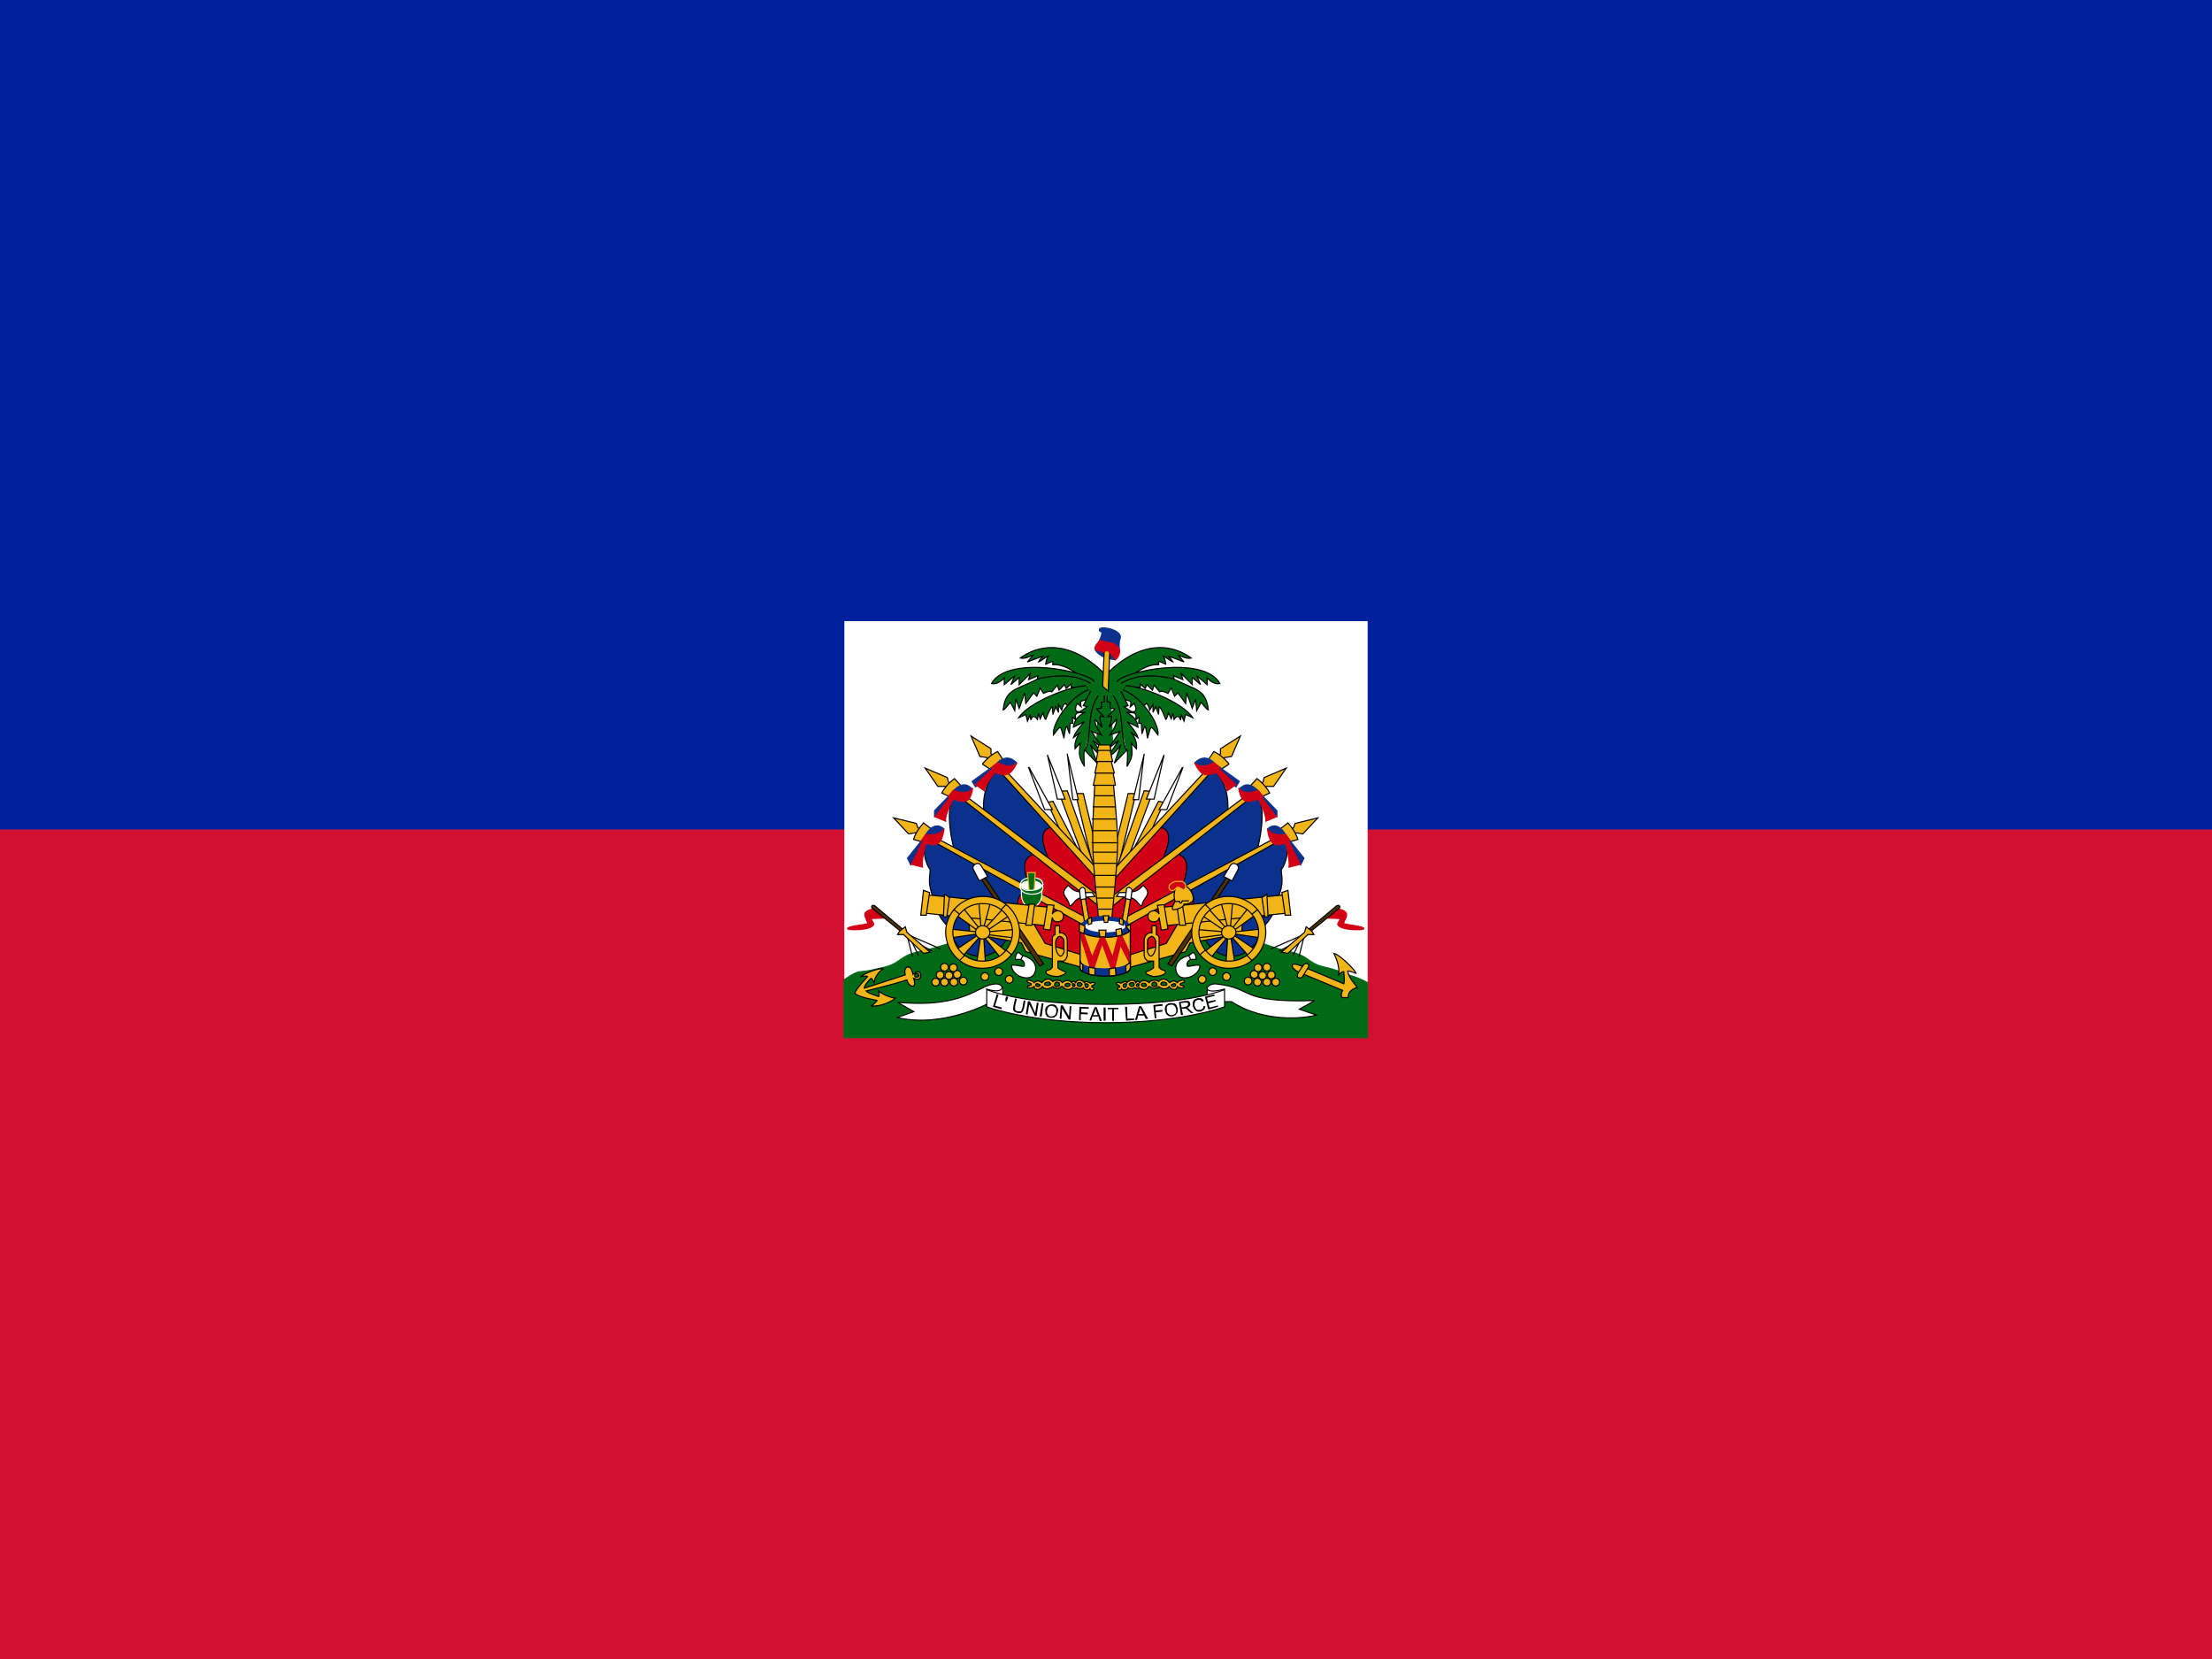
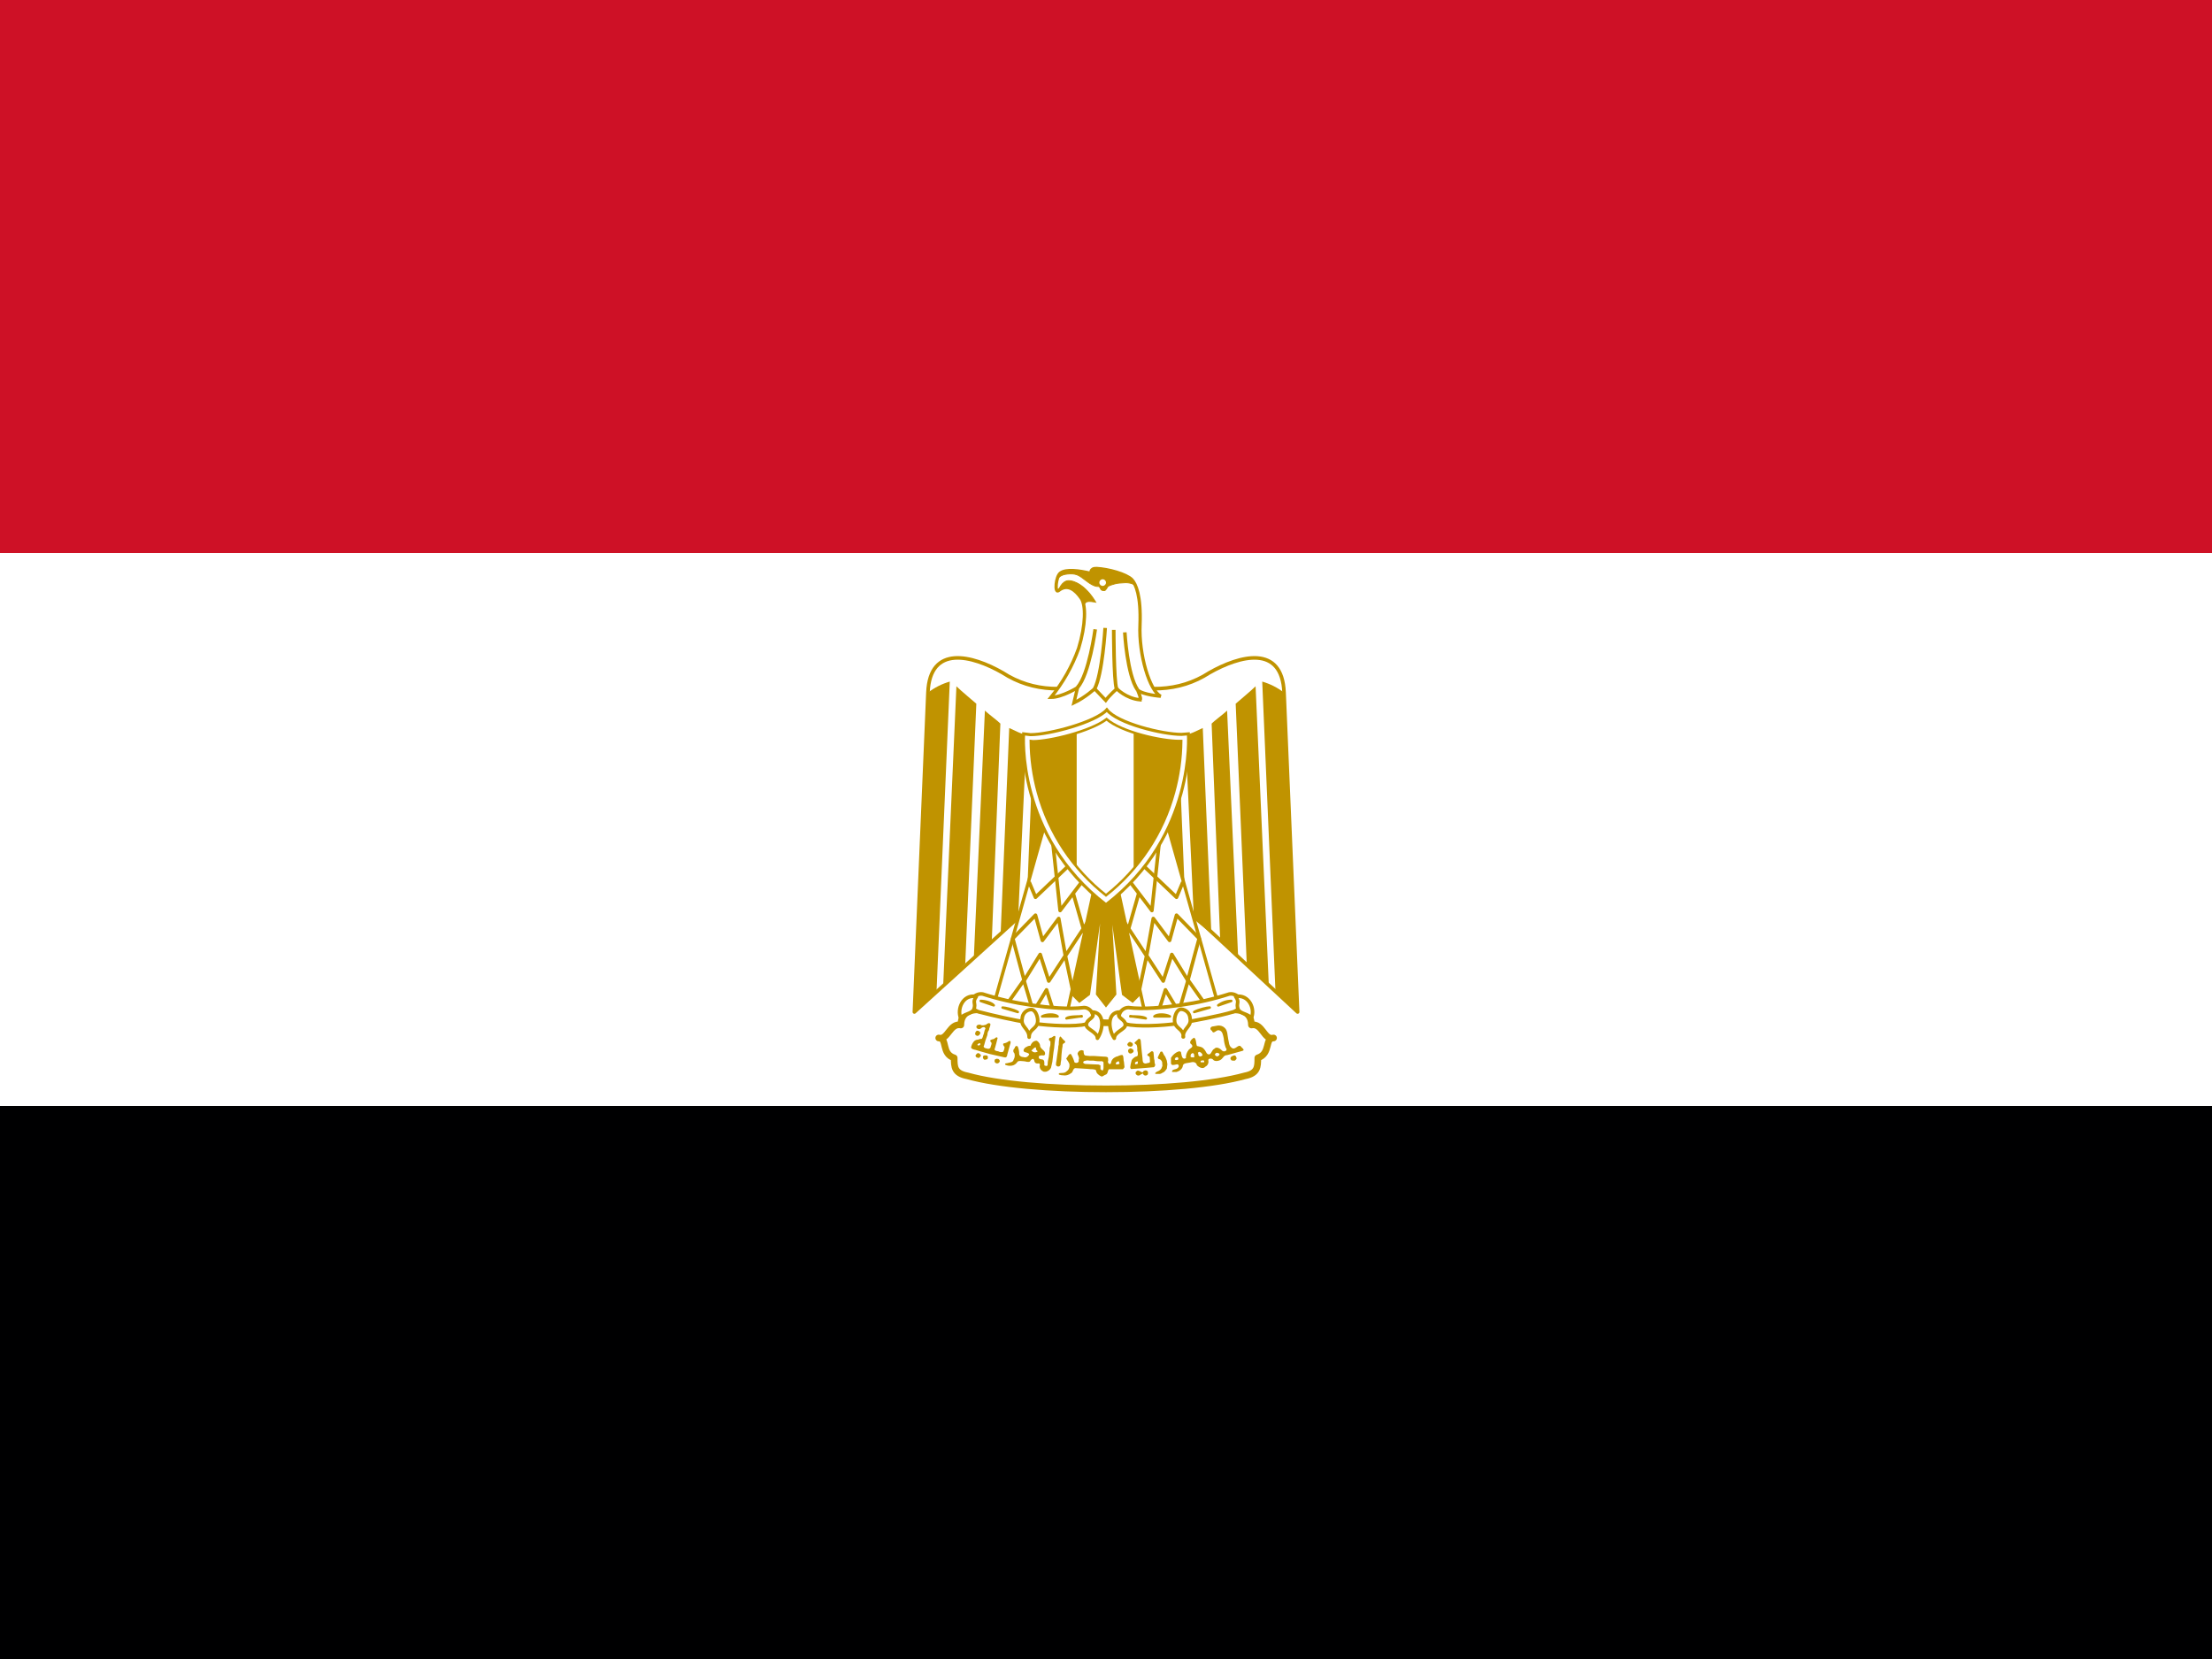
<svg xmlns="http://www.w3.org/2000/svg" xmlns:xlink="http://www.w3.org/1999/xlink" id="f03_1" viewBox="0 0 640 480">
-   <path fill="#d21034" d="M0 0h640v480H0z" />
-   <path fill="#00209f" d="M0 0h640v240H0z" />
-   <g fill="#f1b517" stroke="#000" stroke-width=".2">
-     <path fill="#fff" stroke="none" d="M244.3 179.7h151.4v120.5H244.3z" />
-     <path fill="#016a16" stroke="#016a16" stroke-width=".3" d="m350.5 266.8-31 1-30.7.3s-15.8 5.8-22.3 7.1-5.6 3.4-10.5 4.6c-4 .9-4.5 1.1-6.8 1.3-1.5 0-3.2 1.2-5 2.4v16.7h151.5v-15.9q-2.4-1.3-4.8-2c-2.2-.8-3.7-1.6-7.7-2.5-5-1.1-4.2-3.3-10.6-4.6-6.5-1.3-22.1-8.4-22.1-8.4z" />
-     <g transform="translate(-80)scale(1.6)">
-       <g id="f03_2">
-         <path d="M244.5 143.5h1.4l2.6 10.7-.6 3.4z" />
-         <path fill="#fff" d="m243 136.3 1 8.3h1l-2-8.2z" />
-         <path d="m245.7 154.6-4.3-11.5 1.6-.1 5 14z" />
-         <path fill="#fff" d="m239.4 136.5 1.8 8h1.4z" />
-         <path d="m241.9 150.6-2.5-5.5 1-.2 4.7 9z" />
-         <path fill="#fff" d="m236 138.8 2.9 7.6h1.4l-4.2-7.6z" />
-         <path fill="#0a328c" d="m242.3 151.4-11.5-12.5c-3.6 2.8-2.9 8-2.9 8l13 10.2z" />
-         <path fill="#d20014" d="m248.9 158.2-8.5-8.6c-3.6.2-.8 5.5-.6 6.2l9 7.7z" />
-         <path d="M248.1 156.8 230.6 138l-.7.5 18.6 20.6zm-18.5-20-.4-.5v-.9l-3.6-2.3 1.6 3.7 1.3.2.3.4z" />
-         <path d="M227.7 138.1a8 8 0 0 1 2.7-2.2l1 1.5-2.2 1.8-1.5-1z" />
-         <path fill="#0a328c" stroke="#0a328c" d="m225.8 141.3.6 1c.4-.1 4-3.5 4-3.5h2.7l.7-.9c-2-2-3.7.3-3.7.3z" />
-         <path fill="#d20014" stroke="#d20014" d="M228 143c0-1 1.8-3.2 2-3.3 1.3.4 2.5 1.2 3.9-1.8-1.2 1.4-3.5 0-3.5 0l-1 .8v.4l-3 2.8z" />
-         <path fill="#0a328c" d="m237.3 154.7-14.4-11.4c-2.5 2.5-.4 10.2-.4 10.2l14 7.6.7-6.4z" />
-         <path fill="#d20014" d="m249.2 164-11.9-9.6c-4 .6-.8 6.5-.6 7.2l12.5 6.8z" />
-         <path d="m248.7 162-25.6-19.2-.5.6 26.8 21zm-26.8-20.2-.4-.4-.2-.8-4-1.7 2.3 3.3h1.3l.4.4z" />
-         <path d="M220.3 143.4a8 8 0 0 1 2.3-2.6l1.2 1.3-1.8 2.1z" />
-         <path fill="#0a328c" stroke="#0a328c" d="M219 146.6v1.1c.4-.2 3.7-3.7 3.7-3.7l2.5-.5.6-.8c-1.8-2.1-3.7.7-3.7.7z" />
-         <path fill="#d20014" stroke="#d20014" d="M221 148.5c-.2-1 1.2-3.8 1.4-4 1.6.5 3 1.2 3.5-2-1 1.6-3.5.4-3.5.4l-.8 1v.5l-2.5 3.3z" />
-         <path fill="#0a328c" d="m236.2 161.7-18.5-10.5c-1.3 2.3-.1 5.5.5 6 0 1.5-.6 2.3.7 5.5q.6 3.2 2.7 5c1.6 6.4 8.2 6.9 10.7 1.6z" />
-         <path fill="#d20014" d="m248.3 168.5-12.5-7.3c-4 .5 0 8 .3 8.7l12.2 4.3z" />
-         <path d="m246.2 165.8-28.3-15-.5.6 30 16.7zM216.5 150l-.5-.3-.3-.8-4.1-1 2.7 2.9 1.2-.2.6.3z" />
-         <path d="M215.2 151.8q.4-1.4 1.8-3l1.4 1.1-1.4 2.4z" />
-         <path fill="#0a328c" stroke="#0a328c" d="m214.1 155.2.6 1.2 3-4.6 2.5-.9.5-1c-2-1.8-3.5 1.4-3.5 1.4z" />
-         <path fill="#d20014" stroke="#d20014" d="M216.8 156.8c-.2-1 .5-4.2.7-4.3 1.5.5 2.8.6 3.2-2.6-1 1.5-3.3 1-3.3 1l-.7 1 .1.4-2 4z" />
+   <path fill="#000001" d="M0 320h640v160H0z" />
+   <path fill="#fff" d="M0 160h640v160H0z" />
+   <path fill="#ce1126" d="M0 0h640v160H0z" />
+   <g fill="#fff" stroke="#c09300" transform="translate(-40)scale(.8)">
+     <path stroke-linejoin="round" stroke-width="1.3" d="m450.8 302.4 68.5 63.6-4.9-115.5c-.7-17.5-15.9-13.5-27-7.2-11.1 7.2-24 7.2-37.4 2.5-13.5 4.7-26.3 4.7-37.4-2.5-11-6.3-26.3-10.3-27 7.2L380.7 366z" />
+     <path id="f03_2" fill="#c09300" stroke="none" d="m393.5 246.5-4.8 112.3-8 7.2 4.9-115.5a24 24 0 0 1 7.9-4m9.6 8-4 94-8 8.2 4.8-108.5c1.6 1.6 6.3 5.5 7.2 6.3m8.7 7.2-3.1 78.4-6.5 6.3 4-89.4c1.6 1.5 4.8 3.8 5.6 4.7m9.5 4-3.1 66.8-6.3 5.1 3.1-74.3c1.6.7 4.7 2.4 6.3 2.4m8.8 0-2.3 55.7-6.5 6.3 2.5-61.3c1.5 0 5.6 0 6.3-.7" />
+     <use xlink:href="#f03_2" width="100%" height="100%" transform="matrix(-1 0 0 1 900 0)" />
+     <path fill="#c09300" stroke-width="1.1" d="m453.2 315 9.6 43.8-3.2 3.2-3.3-2.5-5.4-39 2.3 39-3.2 4-3.1-4 2.3-39-5.5 39-3.3 2.5-3.2-3.2 9.6-43.7h6.4z" />
+     <g id="f03_3" fill="none" stroke-linejoin="round" stroke-width="1.3">
+       <path fill="#fff" stroke-width="1.2" d="m428.5 295.8-19.1 67.7 26.3 4 11.1-50.9z" />
+       <path d="m422.2 319 2.3 5.5 12.4-11.8" />
+       <path d="m430.8 305 2.6 24.3 7.9-10.4m-3.2 4 4.3 15m1.7-5.5-8.7 13.2m2.7 13.2-2.8-13.2-2.4-13.4-5.9 7.9-2.5-9.1-8.2 8.4 4.1 15.2 5.8-9.4 3.1 9.6 6-9.2" />
+       <path d="m415 362 5.3-7.5 3.4 11.5 4.8-8 3.1 9.6" />
+     </g>
+     <use xlink:href="#f03_3" width="100%" height="100%" transform="matrix(-1 0 0 1 900 0)" />
+     <g stroke-linecap="round" stroke-linejoin="round" stroke-width="1.3">
+       <path stroke-width="2.4" d="M450 393.8c20 0 39-1.6 50.2-4.7 4.7-.9 4.7-3.3 4.7-6.5 4.8-1.6 2.4-7.2 5.7-7.2-3.4 1-4-5.5-8-4.7 0-5.6-5.7-6.3-10.4-4.7-9.5 3.1-26.3 3.9-42.2 3.9-16-.8-32.6-.8-42.2-4-4.7-1.5-10.3-.8-10.3 4.8-4-.8-4.7 5.6-8 4.7 3.3 0 .8 5.7 5.6 7.2 0 3.2 0 5.6 4.8 6.5 11 3.1 30.2 4.7 50.1 4.7" />
+       <path d="M422.9 363.5c6.4.9 13.6 1.6 19.2.9 3.2 0 5.5 5.5-.9 6.3-5.5.7-14.3 0-19-.8a231 231 0 0 1-18.4-4c-5.6-2.4-1.6-7 1.6-6.4a105 105 0 0 0 17.5 4m54.2 0c-6.4.9-13.6 1.6-19 .9-3.4 0-5.7 5.5.7 6.3 5.6.7 14.3 0 19-.8 4-.8 12.8-2.3 18.4-4 5.6-2.4 1.6-7-1.6-6.4a105 105 0 0 1-17.5 4" />
+       <path d="M403 360.4c-4.8-.9-7 4.7-5.5 7.9.7-1.6 4-1.6 4.7-3.2.9-2.4-.7-2.4.9-4.7zm19.2 14.7c0-3.2 3.1-2.8 3.1-6 0-1.5-.8-4-2.4-4a3.4 3.4 0 0 0-3.2 3.2c-.7 3.1 2.5 3.6 2.5 6.8m22.7-9.1c4.7 0 4.2 6.3 2 9.5 0-2.3-4-3.2-4-4.8 0-2.4 3.6-2.4 2-4.7m52-5.6c4.9-.9 7.2 4.7 5.6 7.9-.7-1.6-4-1.6-4.7-3.2-.9-2.4.7-2.4-.9-4.7M478 375c0-3.2-3.2-2.8-3.2-6 0-1.5.8-4 2.4-4a3.4 3.4 0 0 1 3.2 3.2c.7 3.1-2.5 3.6-2.5 6.8zm-23-9c-4.7 0-4.2 6.3-2 9.5 0-2.3 4-3.2 4-4.8 0-2.4-3.6-2.4-2-4.7" />
+       <path stroke-width=".9" d="M404.7 362c1.6 0 4 .7 4.7 1.6zm7.9 2.4c.8 0 4 .7 5.5 1.6zm28.6 3.2c-1.5 0-4.7 0-5.5.7l5.5-.8zm-8.7 0c-.9-.9-4-.9-5.6 0zm62.8-5.6a8 8 0 0 0-4.7 1.6zm-7.8 2.4c-1 0-4 .7-5.6 1.6zm-28.7 3.2c1.5 0 4.7 0 5.6.7l-5.6-.8zm8.7 0c.9-.9 4-.9 5.6 0z" />
+       <g fill="#c09300" stroke="none">
+         <path d="M403.3 374.6q-.8-.3-.6-1 .3-1 1-.8c.4 0 .9.6.9.8l-.4.7-.2.1q-.1.3-.7.2m55 3.9q-.4-.2-.6-.7c0-.4.6-1 1-1l.8.4q.5.6-.1 1.2-.5.3-1.1 0zm.3 2.5q-.5-.2-.6-.8t.5-.9l.4-.2.4.2q.6.2.7.8 0 .5-.7.8-.4.3-.7 0z" />
+         <path d="M407.8 370q-.7.1-1.2.6c-.6.1-1.4.5-2 0-.6-.1-1.4 0-1.5.8.1.7 1 1 1.6.6.4-.5 1.5-.9 1.7 0-.5.8-.4 1.7-.8 2.4q-.1.7-.5 1.3-.8 0-1.4.3a2 2 0 0 0-1.6.8q-.7.9-.9 2c.1.6 1 .8 1.6.9l2 .6 3.2.9 4.8 1.1.5.1c.7.2 1-.5 1-1l1-3.6c.2-.5.5-1.5-.4-1.3q-.7.6-1.6.8c-.9 0-.4 1 0 1.3q0 1-.5 1.8-.9.3-1.8-.2c-.5 0-1.7-.3-1.2-1l.5-1.8.5-2c-.4-.7-1 .3-1.5.4s-1.6.3-1 1c.6.4.2 1.1 0 1.7 0 .7-.8 1-1.4.7-.6 0-1.5-.5-1-1.1l.5-1.8.7-2q0-1 .6-1.8c0-.7.5-1.3.5-2q0-.4-.4-.4zm-3.7 7.3h.3q.3.3 0 .6l-.3.2q-.7 0-.6-.3l.3-.3zm-1 5q-.7-.5.3-1.3.4-.3.9.1.9.6 0 1.3-.2.3-.5.2t-.7-.2zm3 1a1 1 0 0 1-.6-1.1q.1-.6.9-.5.9-.1.9.7 0 .5-.3.7zm89.2 0q-.3-.1-.3-.5 0-.6.8-.9.9-.5 1.2.2.5.8-.1 1.2-.2.4-.8.3-.7 0-.8-.2zm-85 1.2q-.6-.1-.6-.8 0-.4.2-.6l.6-.2.6.1q.8.6.3 1.2t-1.2.3zm21.8 1-.2-.3q0-.9.2-1.7l.2-1.5.4-2.8q0-.8.2-1.4 0-1.2.2-2.2c0-.3.3-1 .6-.6q.6.8 1.4 1.5c.4.3 0 .7-.3.8q-.6.3-.5 1l-.2 1.2-.2 2-.1 1.8-.2 1.2q.1.7-.4 1.1-.6.3-1-.1zm29.7-9.8-1.3 1.2c-.6.5.5.7.6 1.1q.3.9.2 1.8.3.9.2 1.7c0 .7-.8.5-1.2.9q-.6.4-1 1l-.4 1.6c0 .5-.3 1 0 1.4l.1.2h.5l1.5-.1 3.7-.3 2.2-.2c.6.1.9-.5.9-1-.4-.7-.1-1.4-.4-2l-.2-2.2c0-.6-.7-.8-1-.4l-1.2.9c-.3.6.6.6.8 1l.1 1.5c.1.6-.5.6-1 .7q-.9.4-1.5-.3-.2-.7-.2-1.5l-.3-2.7-.3-3.2c0-.5-.1-1.2-.8-1.1m-.6 8.2h.3v.8l-.3.1-.4.1h-.2q-.3-.3.1-.8zm-30-9.2c-.3 0-.8.7-1.2.6-.9.1-.8 1-.1 1.3v.8c.1.8-.4 1.5-.3 2.3l-.3 2.6q-.4 1.4-.4 2.7c-.1.8-.7.5-1.2.3v-1q0-1.2-1.2-1.2-1-.1-.8-1.1.6-.4 1.5-.3c1 .2.9-1.1.4-1.6s-1.2-1-1.4-1.6q0-1.3-1.2-2.1c-1.1-.1-2 .8-2.3 1.8q-.8 0-1.4.4c-.7.2-1.7 1.4-.7 1.9.5.1 2.2.5 1.4 1.2q-.7 1-1.9.6c-.7 0-1.5-.4-1.5-1.2q0-1.2-.4-2.3c-.2-.8-1.1-.6-1.2.2q-1 1-.1 2 .3 1.2-.3 2.2c-.2 1-1.2 1-1.9 1.2-.3.2-1.6 0-1.1.7a4 4 0 0 0 2.4.3q1.2-.2 2-1.4c.5-.5 1.4-.2 2.2-.2.7 0 1.5.5 2.3.1.2-.5 1.2-1.5 1.5-.5q.2 1.4 1.5 1.2c.9 0 .5.6.5 1.2q.2 1.3 1.5 1.8h.8q1.2-.3 1.8-1.4l.5-2.2.4-3.4q.3-1.5.4-3.2l.3-2.3q0-.6-.5-.4m-6.7 4.1q.2 0 .2.5t.5.8v.3l-.8.2q-.7 0-1.2-.5l-.2-.2.3-.2.5-.5q.4-.4.7-.4m66-7.9-1.7.3c-1 0-1.5 1-.5 1.6.6 1.5 1.5-.4 2.5-.2 1.4.2 1.5 1.8 1.8 3q.1 1.6.7 3.3c1 1.1-.7 1.8-1.4 1-.6-.7-2-1.5-2.7-.6-.9.4-1 1.6-1.7 2-1.2.3-1.3-1.2-2-1.8-.6-.9-1.7-1-2.6-1.2-.4-.9-.2-2.4-1-3-.8.3-2.2 1.7-1 2.4 1 1-.5 1.4-1 2q-1.1 1.4-1 3c-1.3.7-1.5-.8-1.7-1.7 0-1.1-1-.8-1.7-.4q-1.3.8-2 2v2c.2.9 1.2.5 1.8.4 1-.4 1.4.7.6 1.3-.6.6-2.2.3-2 1.4h1.6c1-.3 2.2-1.1 2.3-2.3.2-1 1.7-.9 2.5-1.1 1-.3 2.3-.4 2.6 1 .7.7 2.2 1.5 3 .5a2 2 0 0 0 1.1-2.3c-.1-.8 1.3-.8 1.7-.3.5.8 2.1.6 2.9 0s1-1.6 2.2-1.6l5.4-1.5c1.4-.3-.2-1.2-.6-1.8-1-.5-2 1.7-3.2.6-1-.7-.9-2-1.2-3.1-.3-1.4-.2-3-1.2-4q-1-1-2.5-.9m-6.8 9.5.5.2q.6.4.7 1 0 .2-.3.3l-.5.2q-.5-.1-.7-.5v-.4q-.3-.5 0-.6zm6.5.4q.5 0 .8.3.2.5-.4.8l-.5.2-.4-.3q-.3-.1-.3-.4.1-.5.8-.7zm-9 0q.3 0 .4.2.3.2.3.6v.6q.2.3-.6.2c-.8-.1-.7 0-.7-.6q0-.5.3-.7t.4-.2zm-5.4 1.5.4.4q0 .4-.2.6-.6.2-1 0v-.1q-.3-.2 0-.3v-.1l.2-.3zm9.2 1.2.5.1v.6h-1.2l-.1-.2q0-.3.2-.4zm-17.1 4.8q-.3 0-.1-.2.3-.4.8-.6a3 3 0 0 0 1.4-1l.4-1-.1-1.4a2 2 0 0 0-.8-1q-.6 0-.8-.6l.4-.9.6-1.2q.6-.3.8.2l.5 1q.4.4.6 1l.4 1 .2 1.3-.2 1.6-.6.8q-.4.5-1 .7-.4.3-.9.4H468zm-6.9.4q-.3-.2-.3-.6c0-.4 0-.3.3-.6q.4-.6 1.4 0t1 .1q.2-.4 1-.5l.5.2q.3.2.3.7c0 .5 0 .5-.3.8q-.3.2-.7.2a1 1 0 0 1-.8-.6q0-.4-.2-.1l-.2.1q-.4.1-.8.5l-.5.1q-.4 0-.7-.3m-19.8-8.9q-1.2.1-1.5 1.3c.2.7.8 1.5.4 2.2.3 1-.8 1.4-1.5.9q-.4-1.5-1.3-3c-.8-.2-1.1 1.1-1.7 1.6.3.7 1.1 1.4 1.2 2.3q.1 1.6-1.1 2.4c-.7.7-1.7.5-2.5.6-1 .6.7.8 1.2.8q1.6.3 3-.8c.7-.3.6-1.7 1.5-1.8l4.8.3c.8.2 2.1-.1 2.7.5 0 1 1 1.8 1.9 2.2.5.2 1-.5 1.5-.6 1-.3.7-1.5 1.3-2h5c.2 0 .3-.5.6-.7l-.2-1.9c-.3-.8 0-1.8-.5-2.5-.9-.2-1.6.5-2.4.6q-1.6.7-1.8 2.3c-.5.9-1.4-.2-1-1l-.1-1c-.5-.5-1.4-.3-2.1-.4l-3-.2q-1.5.1-2.7-.1c-1 0-1-1-1-1.8zm2 3.7 1 .1h1.3q1.5.3 3 .2.3 0 .6.4v2q0 .5-.2.8l-.2.2-.7-.5v-1.4l-.7-.3-2.6-.1-2-.1q-.5 0-.9-.4-.2-.4.4-.7zm11.3.3q.2 0 .2.3l.2.5q0 .2-.2.2-.8.3-1.2 0l.2-.6z" />
      </g>
-       <use xlink:href="#f03_2" width="100%" height="100%" transform="matrix(-1 0 0 1 499.9 0)" />
    </g>
-     <g transform="translate(-80)scale(1.6)">
-       <path fill="#016a16" stroke="#016a16" d="m248.8 125.6-.5 9h2.9l-.4-9 3-.3-.3-3.6-7.5.3v3.2z" />
-       <g id="f03_3" fill="#016a16">
-         <path d="M249.8 121.9c-7.8-7.8-13.9-4-15.3-2.9 1 .2 1.8-.4 2.3-.5l-1 1.2s2.5-1 2.8-1c-.4.3-.8 1-.8 1 .2 0 1.6-1.1 1.8-1.1-.4.4-.5 1.5-.5 1.5l1.2-.5c.3.2-.1.6.1.6 2-.2 4.7 1.7 5 2.3" />
-         <path d="M247.9 123.3c-.8-1.8-15.6-5-18.6.3 1.2.3 2.3-1 2.3-1v1.2l1.9-1.6-.7 1.6 1.5-1.3v1.3l2-2-.3 1.1 1.7-.7-.2 1" />
-         <path d="M247.2 123.6c-3.8-2.5-9.6-.8-9.6-.8-3.8 2-5.8 1.7-6.2 5.6.3-.1 1.3-1.4 1.3-1.4l.8 1.5.2-2.1.6 1.7 1-2.8.2 1.9 1.4-1.9.6.6.6-1.5.6 1s1-.6 1.5-.3l1-1.2.3.9 1-1 .3.7.9-.8v.6h3" />
-         <path d="M246.4 124c-2.7 0-10.3 2.9-12.2 5.8l1.3-.6.3 1.2.5-1.2.1 1q.4-1.2 1.2-.1l.2-1.1.3 1 .5-1.1s.3 1.2.5 1.2c0 0 .8-2.2 1.2-2.3l.1 1.4.5-1.4.5 1v-1.4l.6 1s.2-1 .6-1.2l.8.7 3.4-2.5" />
-         <path d="M246.9 124.7c-3.5 1.3-6.7 6.2-6.4 8.2 1.5-2 1.2-1.7 1.9.6 0 0 .2-2 .5-2.2l.5 1.4.1-1.9h.5l-.1-1.1.7.5c-.2-.7-.3-.9.4-1.5 0 0-1 .1-.2-1.5l.7.6s-.2-.7 0-1l2.6-.8" />
-         <path d="m247.2 125-1.3 2.6.7.2-1.6 1.1 1.3-.1s-2 .7-2.2 2.7l2-1s-1.7 1.8-2 2.9l1.3-1s-1.2 1.2-1 3l.9-1c-.2 2.3-.2 2.5.8 4.2 0 0-.2-2.6 0-3l2.3 2.4-1.2-3.3s1.4 2 2.2 1.9l-1.8-2.7 1.8 1.4-2-3 1.8.6s-1.3-1.7-1.2-2.8l1.3 1.4s-.5-1.5-.4-2l.7.1-1.3-1.4.9-.2-.1-1 .6-.1v-1.1m-1.1 0c-2.2 3-1.1 7.5-2.4 9.9" />
-       </g>
-       <use xlink:href="#f03_3" width="100%" height="100%" transform="matrix(-1 0 0 1 499.9 0)" />
-       <path d="M251 166.5s1.1-10 1.1-14.2c0-3.4-.8-10.8-.8-10.8H248s-.5 7.4-.4 10.8c0 4.2 1.1 14.2 1.1 14.2z" />
-       <path d="M247.7 142h4l-.5-2.7h-2.9z" />
-       <path d="M248 139.8h3.5l-.7-2.7h-2.2z" />
-       <path d="M248.2 137.7h3l-.6-2.7h-1.9z" />
-       <path d="M250.7 134.7h-2l-.3 1h2.5zm.4 29.7h-2.6m2.8-2h-3m3.4-2h-3.8m4-2.1h-4m4-2.2h-4.1m4.2-2h-4.4m4.4-1.7h-4.6m4.6-2.2h-4.6m4.5-2.1h-4.5m4.3-2.2h-4.1m3.9-2h-3.7" />
-       <path fill="#0a328c" stroke="#0a328c" d="M250 119c-.8-.3-2.3-1.3-1.9-1.9l.7-1.2c1-2.2 0-1.4 0-2-.2-.8 3.8-.2 3.8 1.3 0 .5-.3.2-.2 2.6l-.8 1.5z" />
-       <path d="m250.4 125-1-.9.3-7.1 1 .3-.3 7.6z" />
-       <path fill="#d20014" stroke="#d20014" d="M251.7 119.3c.6-.4 1-1.5.6-2.1-1-1.3-1.7-.8-3.4-1.4-.3.4-1 1-.9 1.6 2.3 1 1.4.2 2.2.3.4 0 .6.5 1.5 1.5z" />
+     <path stroke-width="1.1" d="M450 327.2c32.6-25 29.8-61.8 29.8-61.8l-2.5.2c-6.9 0-23.2-4-27-8.9-4 4.5-20.8 9-27.6 9l-2.5-.3s-2.9 36.7 29.8 61.8z" />
+     <path stroke-width=".9" d="M477.2 268h-.8c-6.2 0-20.6-3.1-26.2-7.9-5.8 4.4-20.5 8-26.6 8l-.8-.1a73 73 0 0 0 2.6 18.7 71 71 0 0 0 24.6 37.1 71 71 0 0 0 24.6-37.2 73 73 0 0 0 2.6-18.6z" />
+     <path fill="#c09300" stroke="none" d="M439.4 265a62 62 0 0 1-16.6 3l.1 4.1a73 73 0 0 0 2.5 14.5 71 71 0 0 0 14 26.8zm20.6 0v49.2a71 71 0 0 0 14.6-27.6 73 73 0 0 0 2.5-14.5l.1-4h-.8c-3.8 0-10.4-1.2-16.4-3.2z" />
+     <g stroke-width="1.3">
+       <path stroke-width="1.2" d="M462.3 253c.7.1-.9-3.5-.9-3.5 1.8 1.8 8.4 2.3 8.4 2.3-4-1.8-8-15.1-7.5-25.8.4-10.6-1.5-14.8-3-16.4-2-2-8.5-3.8-12.7-4-2.5-.1-2 1.8-2 1.8-4.5-1.1-9-1.6-11-.2-1.8 1.2-2.2 7.5-.8 6.4 3.3-2.7 6.2-.2 8.2 2.7 1.8 2.5 1.7 9.7-.9 18.2a60 60 0 0 1-10 17.7c4 0 9.6-3.5 9.6-3.5l-1.3 5.5c4.2-2 7.5-5.1 7.5-5.1l4 4.2c1.3-1.8 4-4.2 4-4.2s3.3 3.5 8.4 4z" />
+       <path fill="none" d="M446.1 227.6s-2.2 16.4-6.4 21m10-21.5s-1 16.7-3.8 22m6.9-21.3s0 18.2 1 21.3m3-20.4s.8 15.3 4.6 20.8" />
+       <path fill="#c09300" stroke-width=".3" d="M442 219.6a8 8 0 0 0-1-3.3c-2-3-4.9-5.4-8.2-2.7 0 0 1.1-3.5 3.6-3.6 1.8-.1 6.1 1.4 9.9 7.8 0 0-2.8-.6-3.5 0-1.2 1-.7 1.8-.7 1.8z" />
+       <path fill="#c09300" stroke-width=".3" d="M432.4 209.3q.4-1.6 1.3-2.1c2-1.4 6.4-1 10.9.2 0 0-.4-1.9 2-1.8 4.2.2 10.6 2 12.6 4a8 8 0 0 1 1.5 2.4c-1-1.4-3.8-1.3-4.5-1.2-1 .1-1.7 0-3.1.4q-1.2.3-2.3.8c-.4.4-.8 1.6-1.4 1.6-1 0-1-.2-1.3-.5q-.4-1-.9-1-1.6.2-5-2.5c-2.3-1.8-3.2-2.2-6-2-3 .2-3.8 1.9-3.8 1.9z" />
+       <circle cx="448.8" cy="210.7" r="1.2" stroke="none" />
    </g>
-     <g transform="translate(-80)scale(1.6)">
-       <use xlink:href="#f03_4" width="100%" height="100%" transform="matrix(1 0 0 -1 0 320.4)" />
-       <path fill="#016a16" stroke="#fff" stroke-linecap="round" d="M238.4 161.8c0 1.2-.9 2.3-1.9 2.3s-1.8-1-1.8-2.4v-1.2h3.7z" />
-       <ellipse cx="236.5" cy="160.1" fill="#fff" stroke="none" rx="1.8" ry=".9" />
-       <path fill="#016a16" stroke="#f1b517" d="m236.1 161-.3-3.2h1.4l-.2 3.3h-.9z" />
-       <path id="f03_4" fill="#016a16" stroke="#fff" stroke-linecap="round" d="M238.5 160.1q-.4.8-2 .9c-1.6.1-1.7-.4-2-.9v.4q.2 1.1 2 1.2 2 0 2.1-1.2z" />
-       <g id="f03_5">
-         <path d="m246 172.8-7-2.2-3.1-5.3-10.9-.5.4 4 9.3 1.7.8 1.6 10.7 3z" />
-         <path fill="#503200" d="m238.7 174.3-11.2-16.5-.5.5 11 16.4z" />
-         <path fill="#fff" d="m228.6 158.5-1.2-2q-.4-.6-1.1-.2-.6.4-.2 1.1l1 1.9z" />
-         <path d="m240 164.1-22.5-2.3-.6 3.3 22.4 2.3z" />
-         <path d="m217 161-.5 4.5h1l.6-4.1zm3.8.7-.2 4.1h.6l.5-3.5zm15.3 1.8-.6 3.8h1.1l.5-3.8zm3.3.1-.7 4.4 1.2.2.4-2.3q.1.8 1 .8 1-.1 1-1t-1-1a1 1 0 0 0-1 .6l.3-1.6zm-8 .7-3.2 3.5.4.4 4-2.7zM224 173l3.1-3.5-.3-.4-4 2.7zm8.1-.9-3.7-2.9-.4.3 3 3.8zm-9.3-6.7 3.9 2.8.4-.3-3-3.8zm4.2-2.3.4 4.6h.5l1.2-4.5zm1.2 11-.3-4.5h-.6l-.7 4.6zm5.1-6-4.8.4v.5l4.8.6zm-11.4 1.5 4.7-.7v-.4l-4.8-.5v1.6z" />
-         <ellipse cx="227.7" cy="168.6" rx="1.3" ry="1.2" />
-         <path fill-rule="evenodd" stroke-linecap="round" d="M234.4 168.6c0 3.5-3 6.5-6.7 6.5a6.6 6.6 0 0 1-6.7-6.5c0-3.6 3-6.5 6.7-6.5a6.6 6.6 0 0 1 6.7 6.5zm-1.3 0a5.3 5.3 0 0 1-5.4 5.2 5.3 5.3 0 0 1-5.4-5.3 5.3 5.3 0 0 1 5.4-5.1 5.3 5.3 0 0 1 5.4 5.2z" />
-         <path d="m223.5 165.3-1-.8m8.5 0 1-1m1 9.2-1.1-.9m-8.4 1.9 1-1m21.7-10.6 1.1 6-.9.4-1-6.3z" />
-         <path fill="#fff" d="M245.6 161.4c-.5-.3-1.2.1-2.4-1.3-1.9 1.7 0 2 .2 3.7.5.2.9-1.4 2.3-1.5l2.3-.2-.5-.7z" />
-         <path fill="#fff" d="m246.4 162.5-.2-1.7c-.3-.7-1-.1-1 .2l.2 1.7z" />
-         <path fill-rule="evenodd" d="M240.8 167.4v1.6c-.6.2-.5.6-.5 1.2v4.7q-.3.5-1 .6-.6.6 1 1l1 .1q2.2-.6 1-1-.7-.3-1-.6v-1.2h1c.2 0 .7-.6.7-1.1v-2.5c0-1.4-1-1.6-1.4-1.5v-1.3zm1.6 2.7c0-.4-.6-.8-.8-.8q-.5.2-.7.9v1c0 .4.3 1.6.9 1.7q.4-.1.6-.8z" />
-         <path fill="#fff" d="M234.3 172.3c-.7-.2-.7 1.2-.7 1.2h1q.8.4.6 1.2c-.3.2-2.2-.5-2.3 0 .3 1.9 2.9 2.6 3.8 1.8s1.1-3-1.8-3.7zm.6.6-.3.6" />
-         <path d="m215 173-1-4m2.1 3.8-1.5-3.1m4 2.3-3.3-1.8m4.8 1.4-6.2-2.7" />
-         <path fill="#d20014" stroke="#d20014" d="m210.2 166-2.6.1c-.2.1.5.9.4 1.1-.6 1.1-4.4 1-4.7.8-.5-.5 3.5-.8 3.6-1 0-.4-.6-1.2-.5-1.7 0-.7 1.7-1 1.7-1z" />
-         <path fill="#503200" d="m213.2 168-5-4.2s-.3-.2-.5 0 0 .4 0 .4l5.4 4.4.1-.5z" />
-         <path d="m218.2 172.2-4.2-3.6-.3-1-.8.6c-.3.2-.6.8-.6.8h1.1l3.6 3.4 1.1-.2z" />
-         <circle cx="232.5" cy="177.1" r=".7" />
-         <circle cx="230.6" cy="175.7" r=".7" />
-         <circle cx="228.1" cy="176.6" r=".7" />
-         <circle cx="224.2" cy="177.4" r=".7" />
-         <circle cx="222.5" cy="177.6" r=".7" />
-         <circle cx="220.8" cy="177.6" r=".7" />
-         <circle cx="219.2" cy="177.6" r=".7" />
-         <circle cx="220" cy="176.3" r=".7" />
-         <circle cx="221.6" cy="176.4" r=".7" />
-         <circle cx="223.1" cy="176.2" r=".7" />
-         <circle cx="222.4" cy="175" r=".7" />
-         <circle cx="220.8" cy="174.9" r=".7" />
-         <path fill-rule="evenodd" d="M236.5 178c0-.3-.8-.2-.8-.6s1.2 0 1.3.3c.7-.6 1-.2 1.4 0q1-1.2 2-.2c.4-.4 1.4-.3 1.7.2q1-.8 1.7 0 .3-.5.7 0c.3-.7 1.2-.5 1.6 0 .3-.4.7-.1 1.1.1q.6-.3.8 0c0 .4-.6.3-.6.6s.4 0 .4.4c0 .3-.6.4-.7 0-.3.4-1.1.2-1.2-.2a1 1 0 0 1-1.2 0q-.5.3-.8 0c-.5.5-1.4.4-1.7-.2h-.3a1 1 0 0 1-1.5 0q-1.2.8-1.9 0c-.5.7-1.4.7-1.5 0-.4.3-1.2.4-1.2 0 0-.2.7-.1.7-.4zm1.6.1q0 .3-.4.3t-.4-.3.4-.2zm1.9-.2q0 .3-.6.3t-.5-.3q0-.2.5-.3t.5.3zm3.5.2q0 .3-.5.3t-.4-.3q0-.2.4-.3.6 0 .5.3zm-1.9 0q0 .3-.5.3t-.4-.4.4-.4q.5 0 .5.4zm4 0q0 .2-.3.3-.5 0-.5-.4t.5-.3q.3 0 .4.3zm-1.2 0q0 .3-.2.3t-.3-.3q0-.3.3-.2zm2.4.1q0 .3-.3.4-.2 0-.3-.4t.3-.3q.3 0 .3.3z" />
-       </g>
-       <use xlink:href="#f03_5" width="100%" height="100%" transform="matrix(-1 0 0 1 499.9 0)" />
-       <path fill="#0a328c" stroke="#0a328c" d="M249.8 165.7c-2.5 0-4.5 1-4.5 2.1l.2.6c.5.6 2.3 1 4.4 1q3.2 0 4.2-.9.3-.3.3-.7c0-1.1-2-2-4.6-2z" />
-       <path d="M254.4 168v7c0 .9-2 1.5-4.5 1.5s-4.6-.6-4.6-1.5v-7c0 .8 2 1.5 4.5 1.5 2.6 0 4.6-.7 4.6-1.5z" />
-       <path fill="#d20014" stroke="#d20014" d="M245.3 168v1l2.2 7 1.8-5.4 2 5.5 1.3-5.2 1.8 3.5v-1.9l-1.6-3.4-.6.2-1 3.8-1.5-3.6h-.7l-1.5 3.6-1.6-4.4q-.6-.3-.6-.7z" />
-       <path fill="#0a328c" stroke="#0a328c" d="M254.4 173.7v1.3c0 .9-2 1.5-4.5 1.5s-4.6-.6-4.6-1.5v-1.3c0 .9 2 1.5 4.5 1.5 2.6 0 4.6-.6 4.6-1.5z" />
-       <path d="m251.7 175-1.1.2v1.3l1.2-.1zm-4.8-.1v1.3l1.1.2v-1.3zm-1.6-1.2v1.3q0 .4.5.7v-1.3q-.5-.3-.5-.7zm9.1.2q-.1.3-.8.7v1.3q.8-.3.8-.9z" />
-       <path fill="none" d="M254.4 168v7c0 .9-2 1.5-4.5 1.5s-4.6-.6-4.6-1.5v-7" />
-       <path fill="#fff" stroke="#fff" d="M253.4 167.5c0 .5-1.6 1-3.5 1-2 0-3.6-.5-3.6-1s1.6-.9 3.5-.9c2 0 3.6.4 3.6 1z" />
-       <path d="m248.7 168.2.2 1.2h1l.1-1.2zm4.1-.3-1 .2.1 1.2 1-.2zm-5.4-2-.7.3.1 1 .6-.2zm2.4-.3h-.3l.2 1.2h.6l.2-1.2zm2.7.4-.1 1 .7.3v-1zm-6.5 2.8.2-1.3-1-.5v1.5zm8.4-.3v-1.3l-.8.3zm9.3-8.5c.8 0 2 1 2.1 2.5 0 1-1.7 1-1.7 1 0 .5-1 .9-1.8 1s.2-1.5.2-1.5c-.5-1.3.2-2.7.2-2.7z" />
-       <path d="M262.5 163h.8s0 .3.2.3.3-.4.3-.4h1.2" />
-       <path fill="#d20014" stroke="#f1b517" d="M264.1 160.9c.7-.5.1-1.5-.4-1.5h-1c-.6 0-1.4.6-1.3 1q.1.8.8.6c.2 0 .6-.6.8-.6s1 .6 1.1.5z" />
-       <path fill-rule="evenodd" d="M214.2 174.8q-.8.3-.5 1.5l-7.4 2.4c-.1-.5 1.2-1.8 1.2-1.8.3.1.6.9.6.9 0-1.6 1.6-2.6 1.6-2.6-1-.2-3.7 1-4 1.4 0 0 1-.2 1.2 0 0 0-2.2 2.3-2.3 3 .4.7 4 1.3 4 1.3 0 .2-1 1-1 1 1.5.2 3.7-.8 4.3-1.4 0 0-1.7-.2-3-1.3 0 0 .2.7 0 1 0 0-2-.6-2.3-1 0 0 5-1.2 7.4-2 .1.5.6 1.3 1.2 1.1q.4-.3 0-1.4l.6.2q.7 0 .7-.7t-.7-.7l-.7.5c-.1-.5-.4-1.4-.8-1.3zm2 1.6q0 .3-.4.3a.3.3 0 0 1-.4-.3q0-.3.4-.4.4 0 .3.4z" />
-       <path d="M293 177.9c.2-.4 0-2.2 0-2.2-.5 0-1 .7-1 .7.5-1.6-.8-4-.8-4 .9.1 3.9 3 4 3.6 0 0-1.3-.5-1.5-.4.3 1.5 1.3 2.2 1.7 3 0 0-1.7.3-1.6 1.8h-1.1c-.4-.5.1-1.3.1-1.3l-7.7-3.2c-.5-.2-1.6-.8-1.4-1.4.1-.5 2 .3 2.4.5z" />
-       <path d="m285.6 176.5 1-1.6c.3-.5-.4-1-.9-.4l-1 1.5c-.4.9.5 1.1 1 .5z" />
-     </g>
-     <g fill="#fff" stroke-width=".3">
-       <path d="m290.2 288.6-.1-3-3.5.3-.2 3.1z" />
-       <path d="m264.4 292.7-4.7-2.7c19.4 1.8 23.4-5 28.1-5.3 3-.3 3.3 3.2-2.3 1.5l1.5 3.6s-13.8 7.8-27.4 4.6zm84.8-4.1.1-3 4.3.2.2 3.1z" />
-       <path d="m375.9 292 4.5-2.5c-22.4.7-17.3-3.6-28.4-4.8-3-.4-5 3.4 2.2 1.5l-1.4 3.6h3.5c7.6 5 17.8 5.5 24.6 3.9z" />
-       <path d="M285.5 286.3v5s12.3 4.6 34.4 4.6c22.2 0 34.4-4.6 34.4-4.6v-5s-9.3 4.3-34.4 4.3-34.4-4.3-34.4-4.3z" />
-     </g>
-     <path fill="#000001" stroke="none" d="m287.3 291.3 1.1-3.7.5.2-1 3.2 2 .5-.2.5zm3.6-1.6v-.7l.2-.7.6.2-.2.6-.3.7zm5.3-.3.5.2-.4 2.1-.4 1-.5.4h-1l-.9-.4-.4-.6.1-1 .5-2.2.5.1-.5 2.2v.8l.2.4.5.2h1l.4-1zm.6 4 .6-3.7h.6l1.5 3.4.5-3h.5l-.6 3.9-.5-.1-1.6-3.3-.5 3zm4 .7.6-3.8h.5l-.5 3.8h-.5zm1.6-1.7q0-1 .7-1.4a2 2 0 0 1 1.4-.4q.6 0 1 .3l.5.8q.3.5.1 1l-.3 1-.8.7-1 .1-1-.3-.5-.8zm.5 0q0 .8.3 1.2.3.5.9.5t1-.3.5-1v-1l-.5-.5-.7-.3q-.5 0-1 .3-.3.3-.5 1.2zm3.7 2.3.3-3.8h.6l1.8 3.2.2-3h.5l-.3 3.9h-.5l-1.9-3.2-.2 3zm5.6.4.1-3.8 2.7.1v.5l-2.1-.1-.1 1.1 1.9.1v.5l-2-.1v1.8zm3 .1 1.5-3.8h.6l1.5 4h-.6l-.4-1.3h-1.7l-.4 1.2zm1-1.5h1.4l-.4-1-.2-.9-.2.8-.5 1.1zm3.1 1.6v-3.8h.6v3.8zm2.5 0V292h-1.3v-.4h3.1v.4h-1.3v3.4zm4 0-.3-4h.6l.1 3.4h2v.4zm2.6-.2 1.2-4h.6l2 3.7h-.7l-.5-1h-1.7l-.3 1.3zm1-1.7h1.4l-.5-1-.4-.9-.1.8zm4.7 1.2-.4-3.8 2.6-.3.1.5-2.1.2v1.2l2-.2v.5l-1.9.2.2 1.7zm3-2.1a2 2 0 0 1 .2-1.6 2 2 0 0 1 1.3-.7l1 .1q.6.1.8.6l.4 1-.1 1-.6.8-.9.4-1-.1-.8-.6zm.5-.1q0 .6.5 1t1 .3q.7-.1 1-.5t.2-1.2l-.3-.8-.6-.5h-.7q-.6 0-1 .4-.2.4-.1 1.3m4.1 1.3-.6-3.8 1.7-.3h.8q.3 0 .5.2l.3.6q0 .4-.2.7t-.7.5l.3.1.5.5 1 .9h-.7l-.7-.6-.5-.5-.3-.2h-.6l-.6.1.4 1.7zm.2-2.2 1-.2.6-.2.3-.6-.2-.4h-.7l-1.3.1zm6.3-.4h.5q0 .6-.3 1l-1 .6h-1l-.8-.6-.5-1v-1q.1-.6.5-.9l.9-.4h1q.6.3.8.8l-.5.2-.5-.5h-.7l-.7.3-.3.7v.7l.4.8q.2.4.6.4h.7l.6-.3q.3-.3.3-.8m1.4 1-1-3.7 2.7-.7.2.4-2.3.6.3 1.1 2.1-.5.2.4-2.2.6.4 1.2 2.4-.6v.4z" />
  </g>
</svg>
